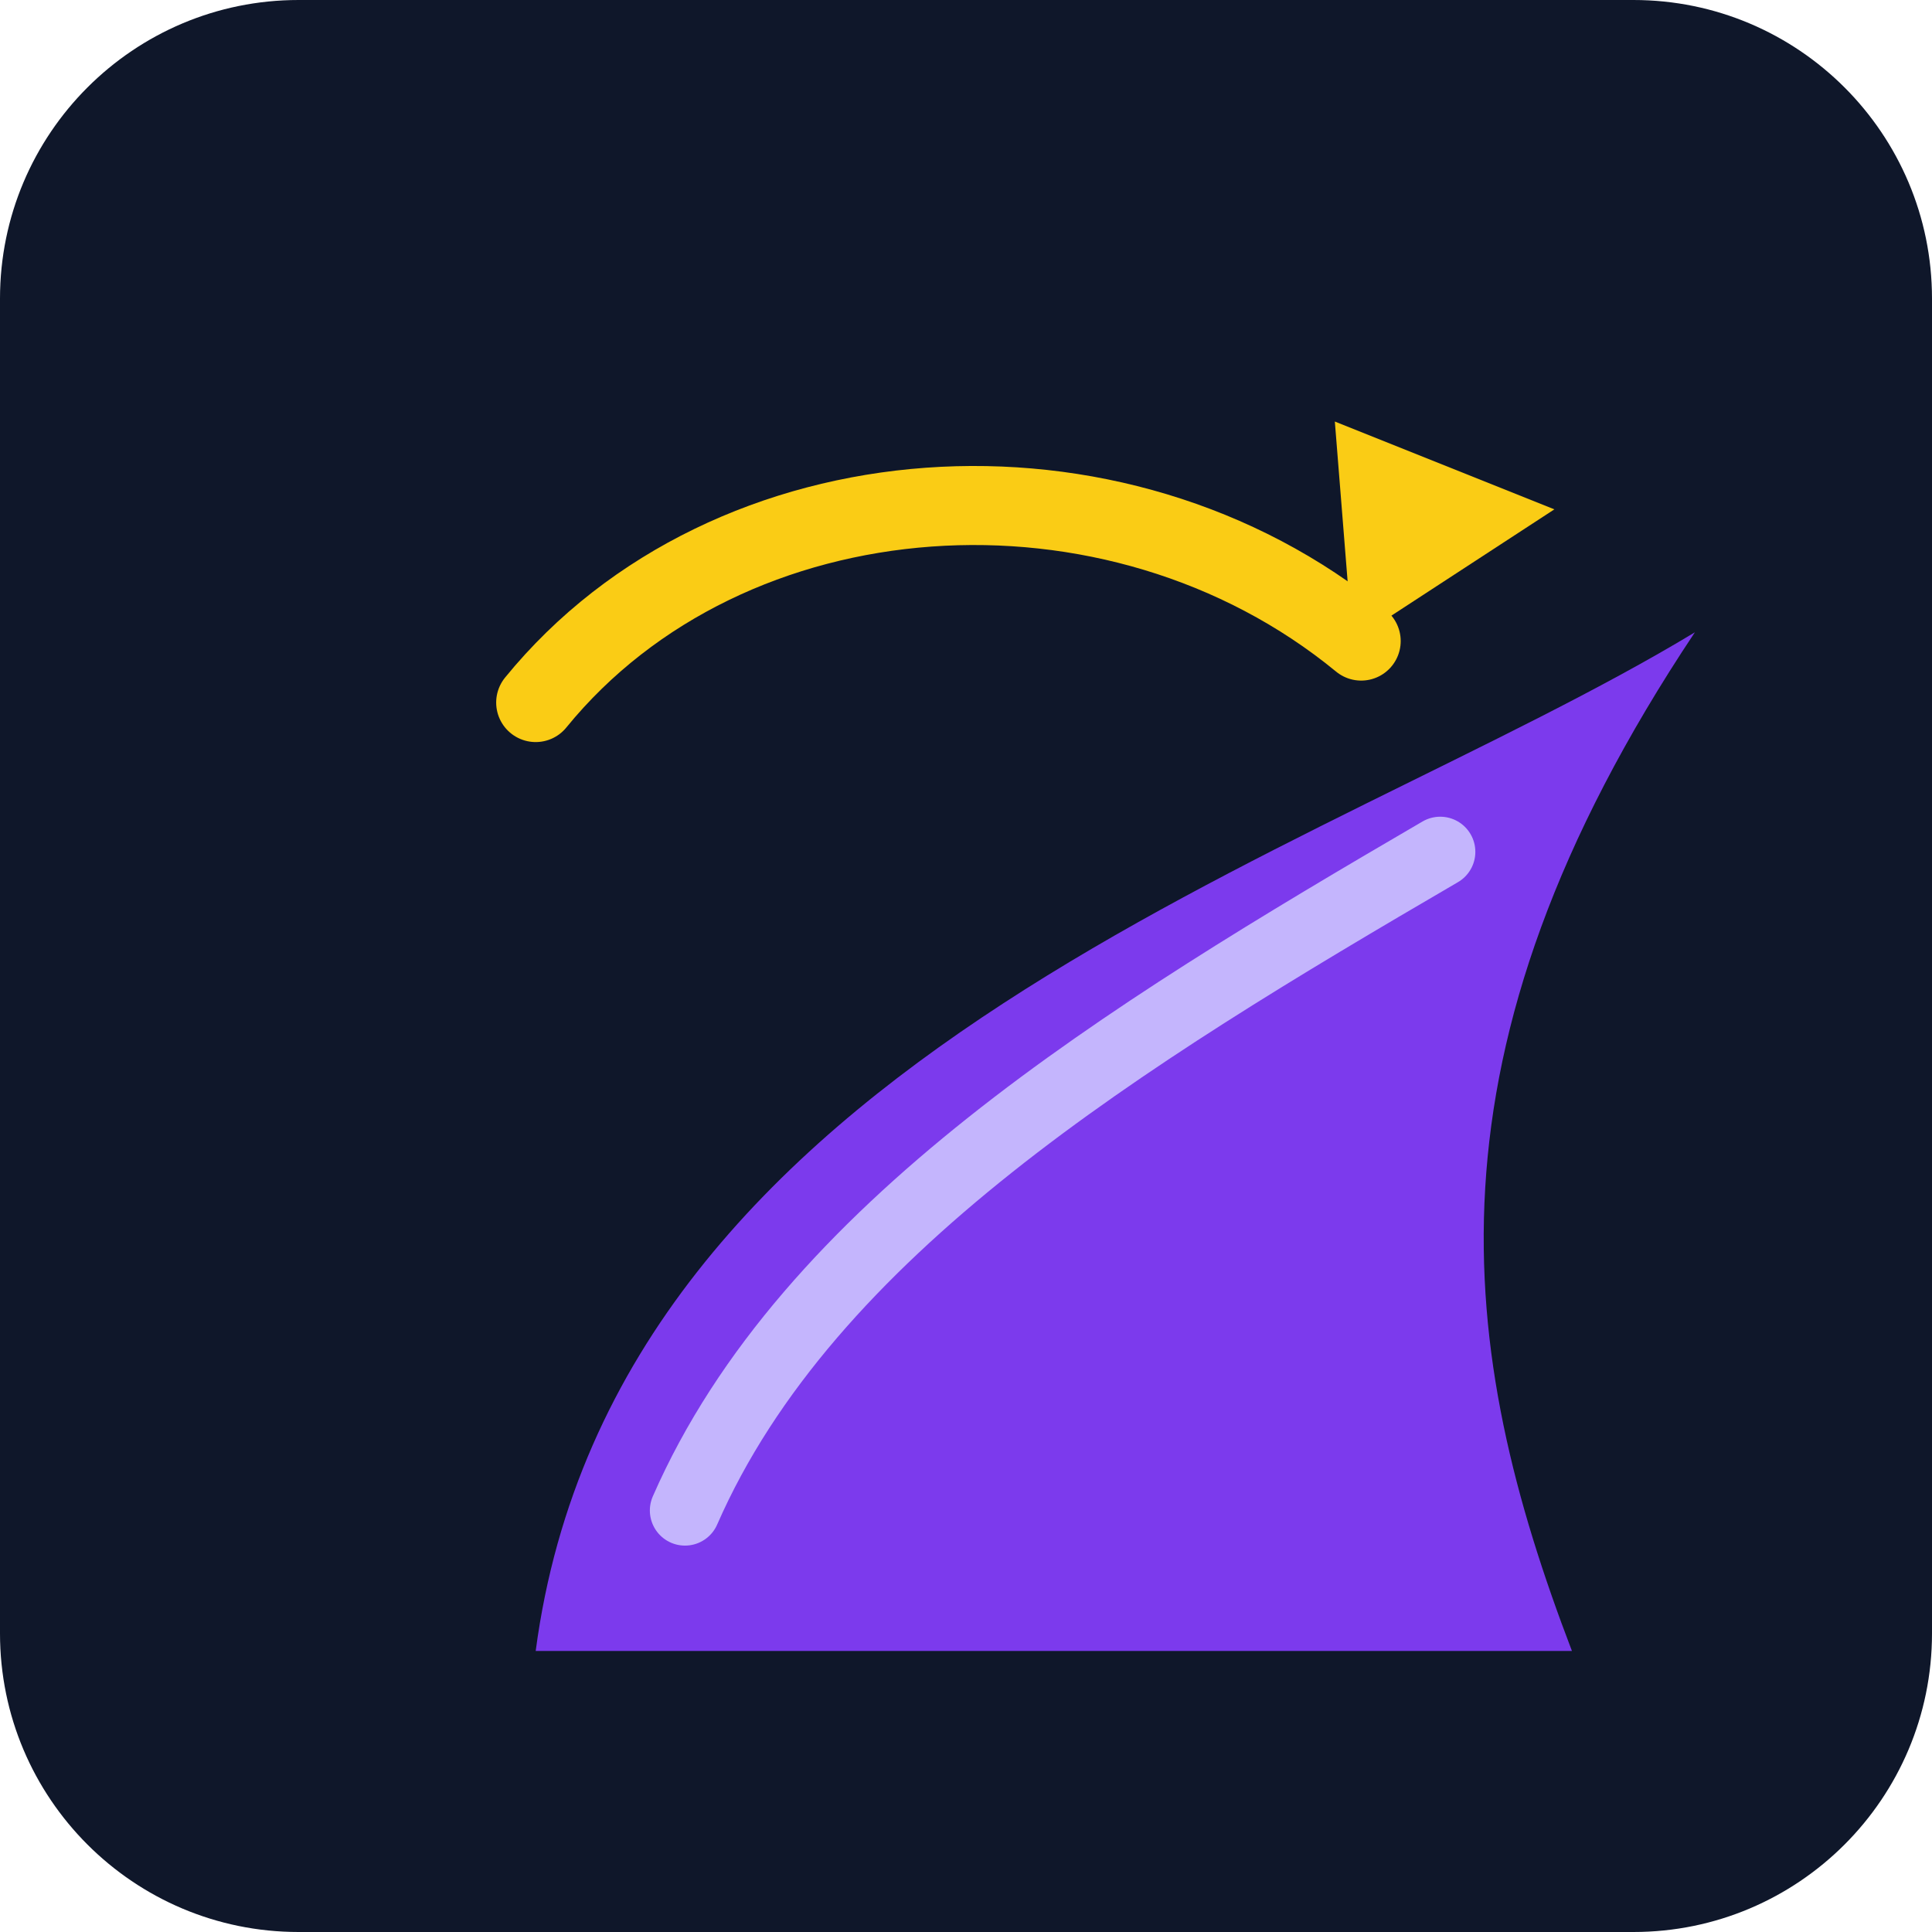
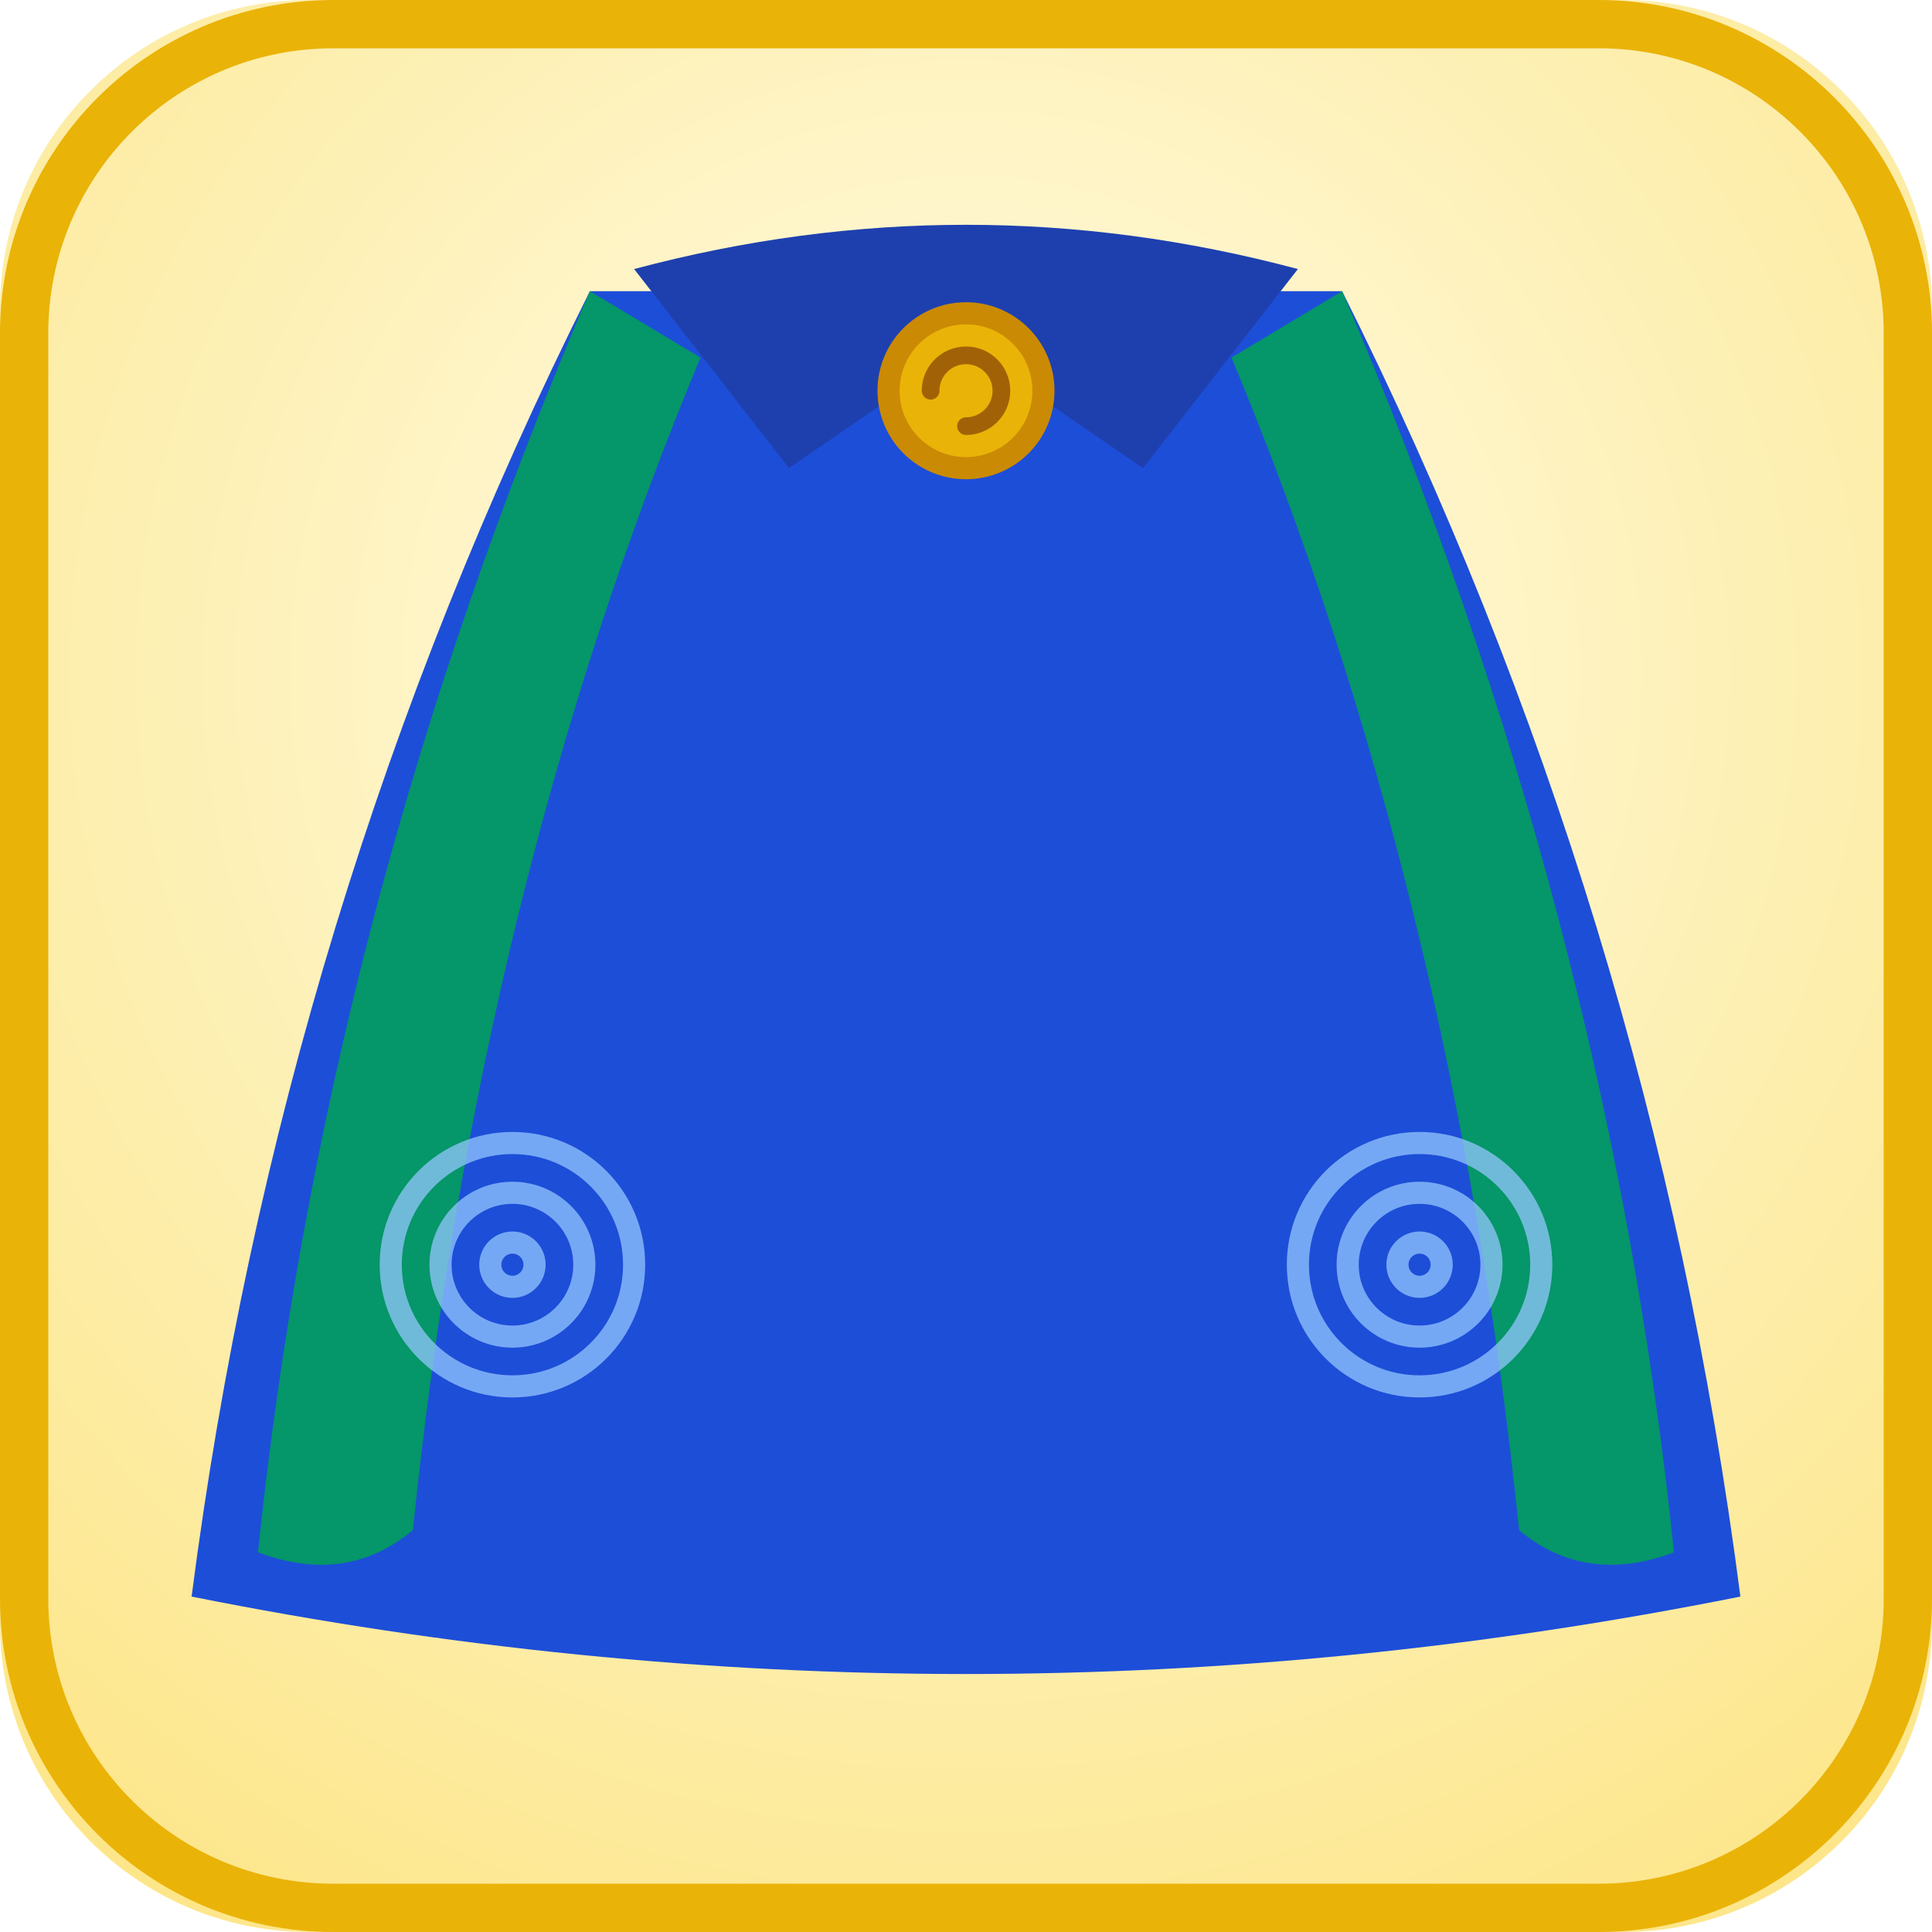
- <svg xmlns="http://www.w3.org/2000/svg" viewBox="0 0 220 220">
-   <rect width="220" height="220" rx="34" fill="#0f172a" />
-   <path d="M61 188c9-68 89-90 132-116-32 48-27 82-14 116z" fill="#7c3aed" />
-   <path d="M78 172c14-32 50-54 86-75" fill="none" stroke="#c4b5fd" stroke-width="8" stroke-linecap="round" />
-   <path d="M61 80c22-27 66-30 94-7" fill="none" stroke="#facc15" stroke-width="9" stroke-linecap="round" />
-   <path d="M154 73l-2-25 25 10" fill="#facc15" />
+ <svg xmlns="http://www.w3.org/2000/svg" viewBox="32.68 131.68 174.64 174.64">
+   <defs>
+     <radialGradient id="f" cx=".5" cy=".35" r=".75">
+       <stop offset="0" stop-color="#fefce8" />
+       <stop offset="1" stop-color="#fde68a" />
+     </radialGradient>
+   </defs>
+   <rect x="32.68" y="131.68" width="174.64" height="174.64" rx="27.942" fill="url(#f)" />
+   <rect x="34.863" y="133.863" width="170.274" height="170.274" rx="27.942" fill="none" stroke="#eab308" stroke-width="4.366" />
+   <g class="av-capa">
+     <path d="M86 158 Q58 214 50 276 Q120 290 190 276 Q182 214 154 158 Z" fill="#1d4ed8" />
+     <path d="M86 158 Q62 214 56 272 Q64 275 70 270 Q76 212 96 164 Z" fill="#059669" />
+     <path d="M154 158 Q178 214 184 272 Q176 275 170 270 Q164 212 144 164 Z" fill="#059669" />
+     <g fill="none" stroke="#93c5fd" stroke-width="2" opacity=".75">
+       <circle cx="79" cy="246" r="11" />
+       <circle cx="79" cy="246" r="6.5" />
+       <circle cx="79" cy="246" r="2" />
+       <circle cx="161" cy="246" r="11" />
+       <circle cx="161" cy="246" r="6.5" />
+       <circle cx="161" cy="246" r="2" />
+     </g>
+   </g>
+   <path d="M90 156 L104 174 L120 163 L136 174 L150 156 Q120 148 90 156 Z" fill="#1e40af" />
+   <circle cx="120" cy="167" r="7" fill="#eab308" stroke="#ca8a04" stroke-width="2" />
+   <path d="M120 167 m-3.2 0 a3.2 3.2 0 1 1 3.2 3.2" stroke="#a16207" stroke-width="1.6" fill="none" stroke-linecap="round" />
</svg>
